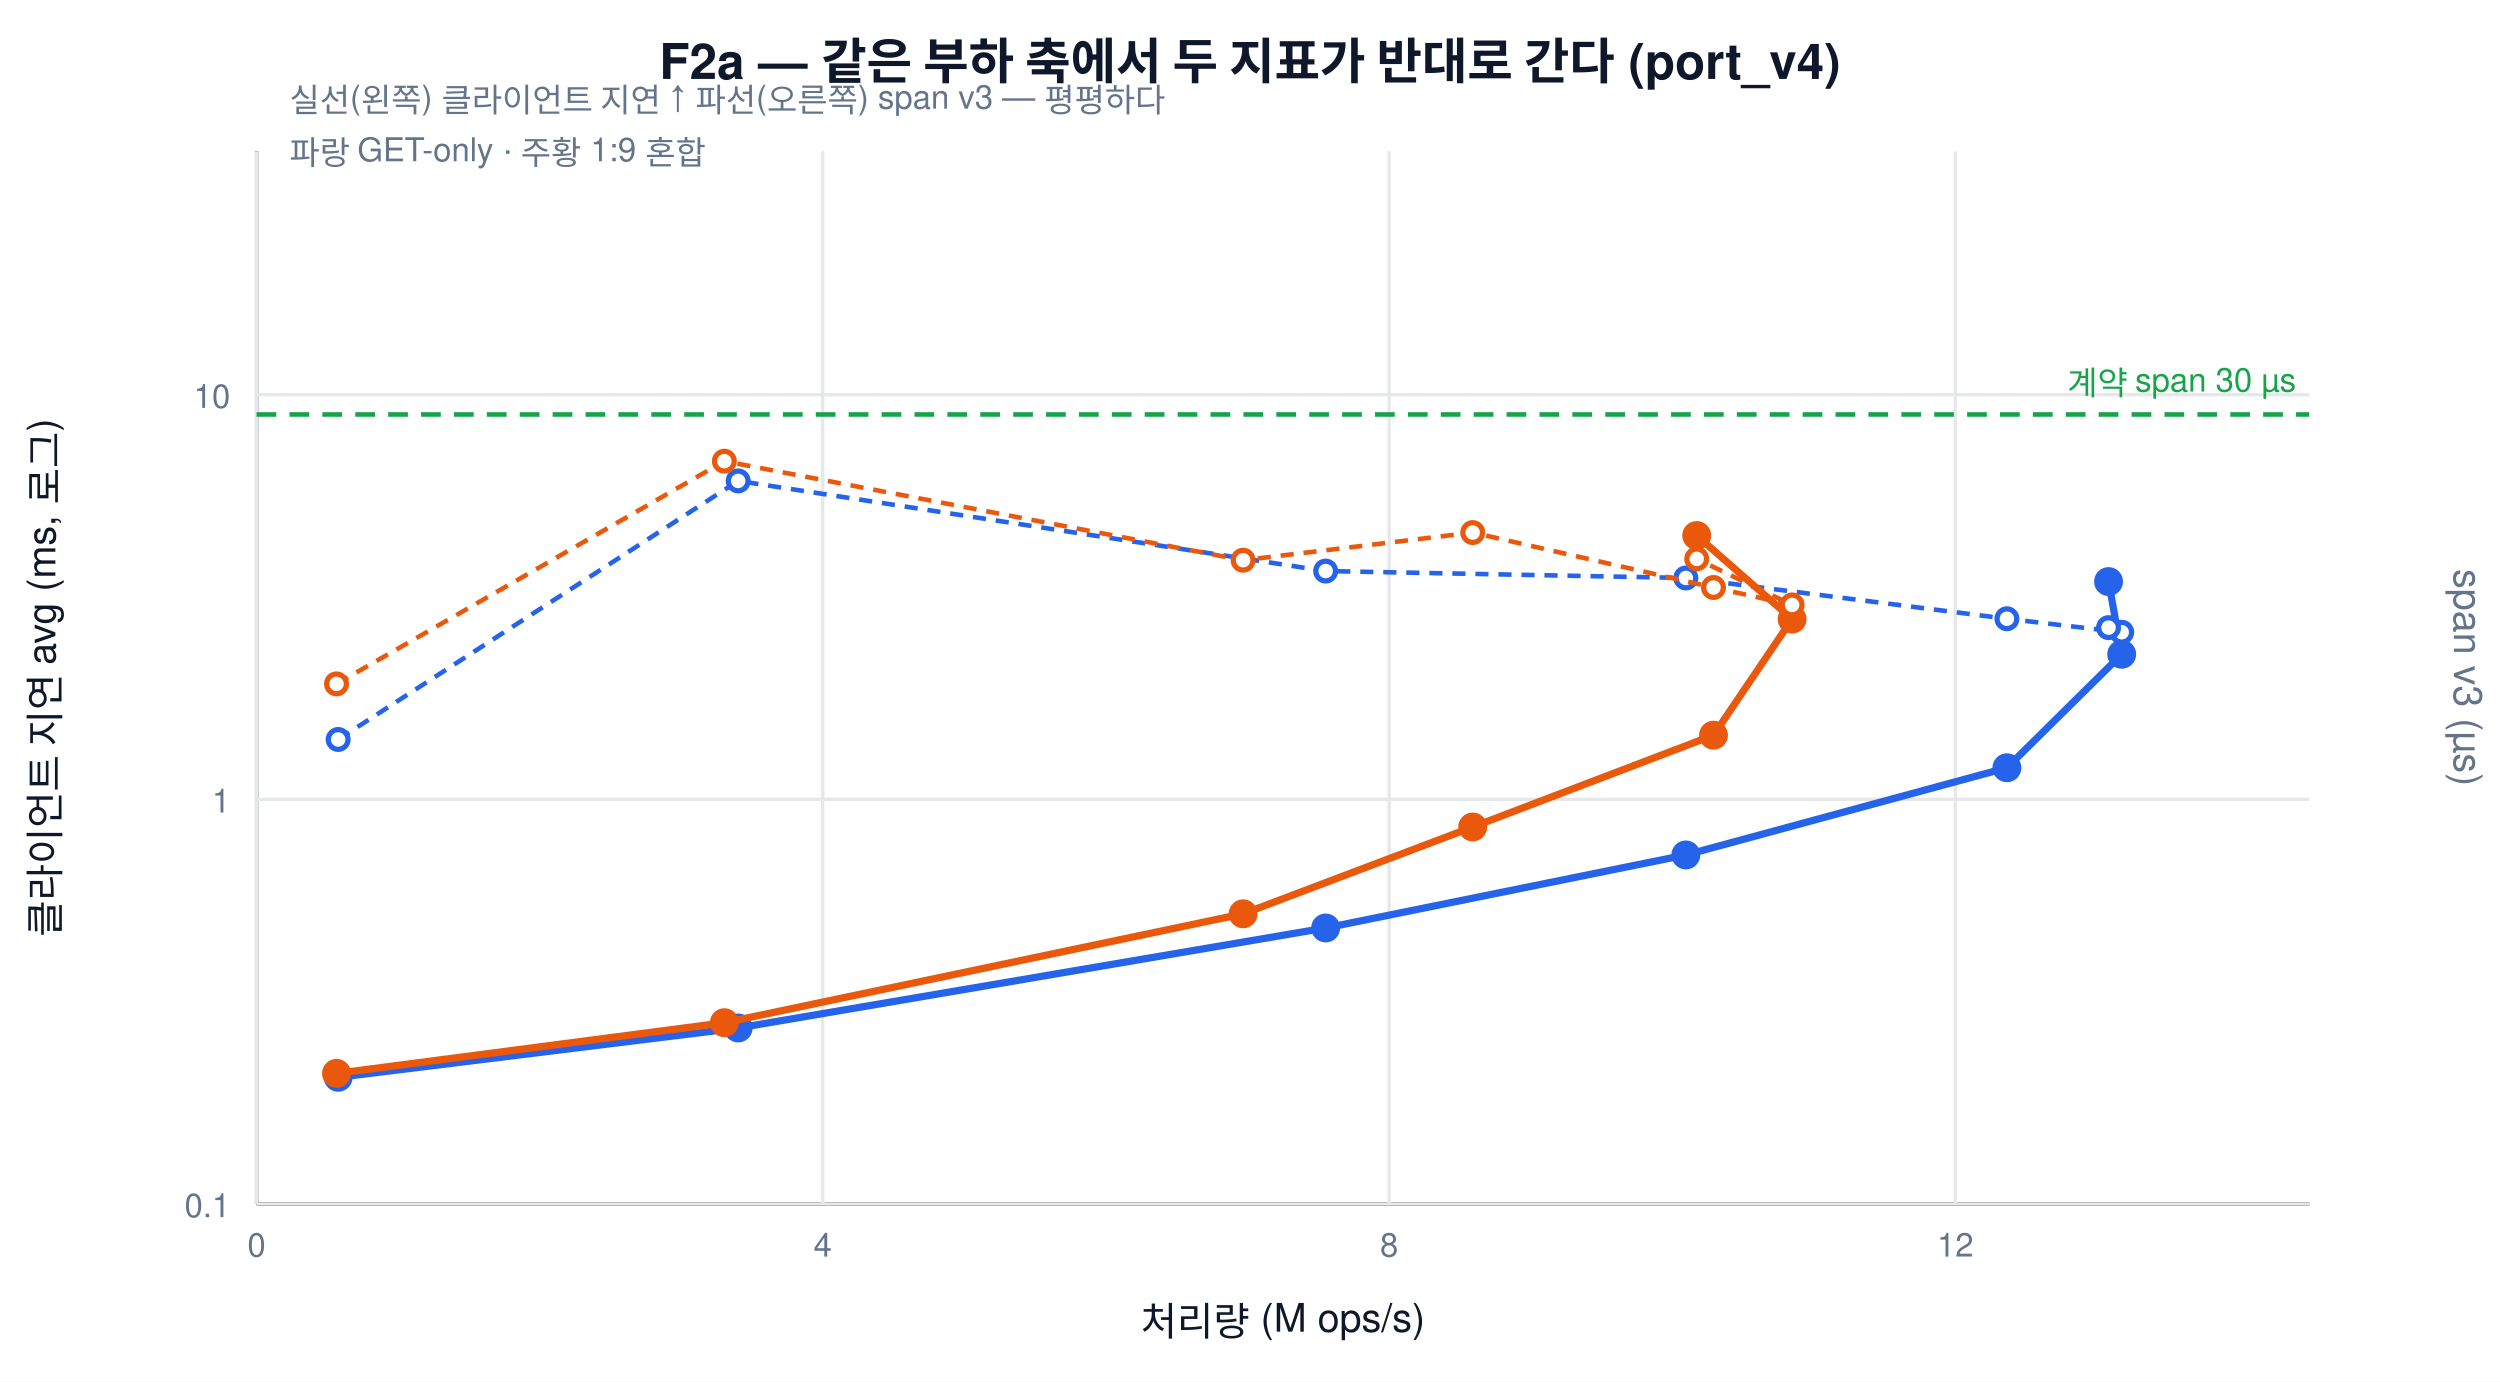
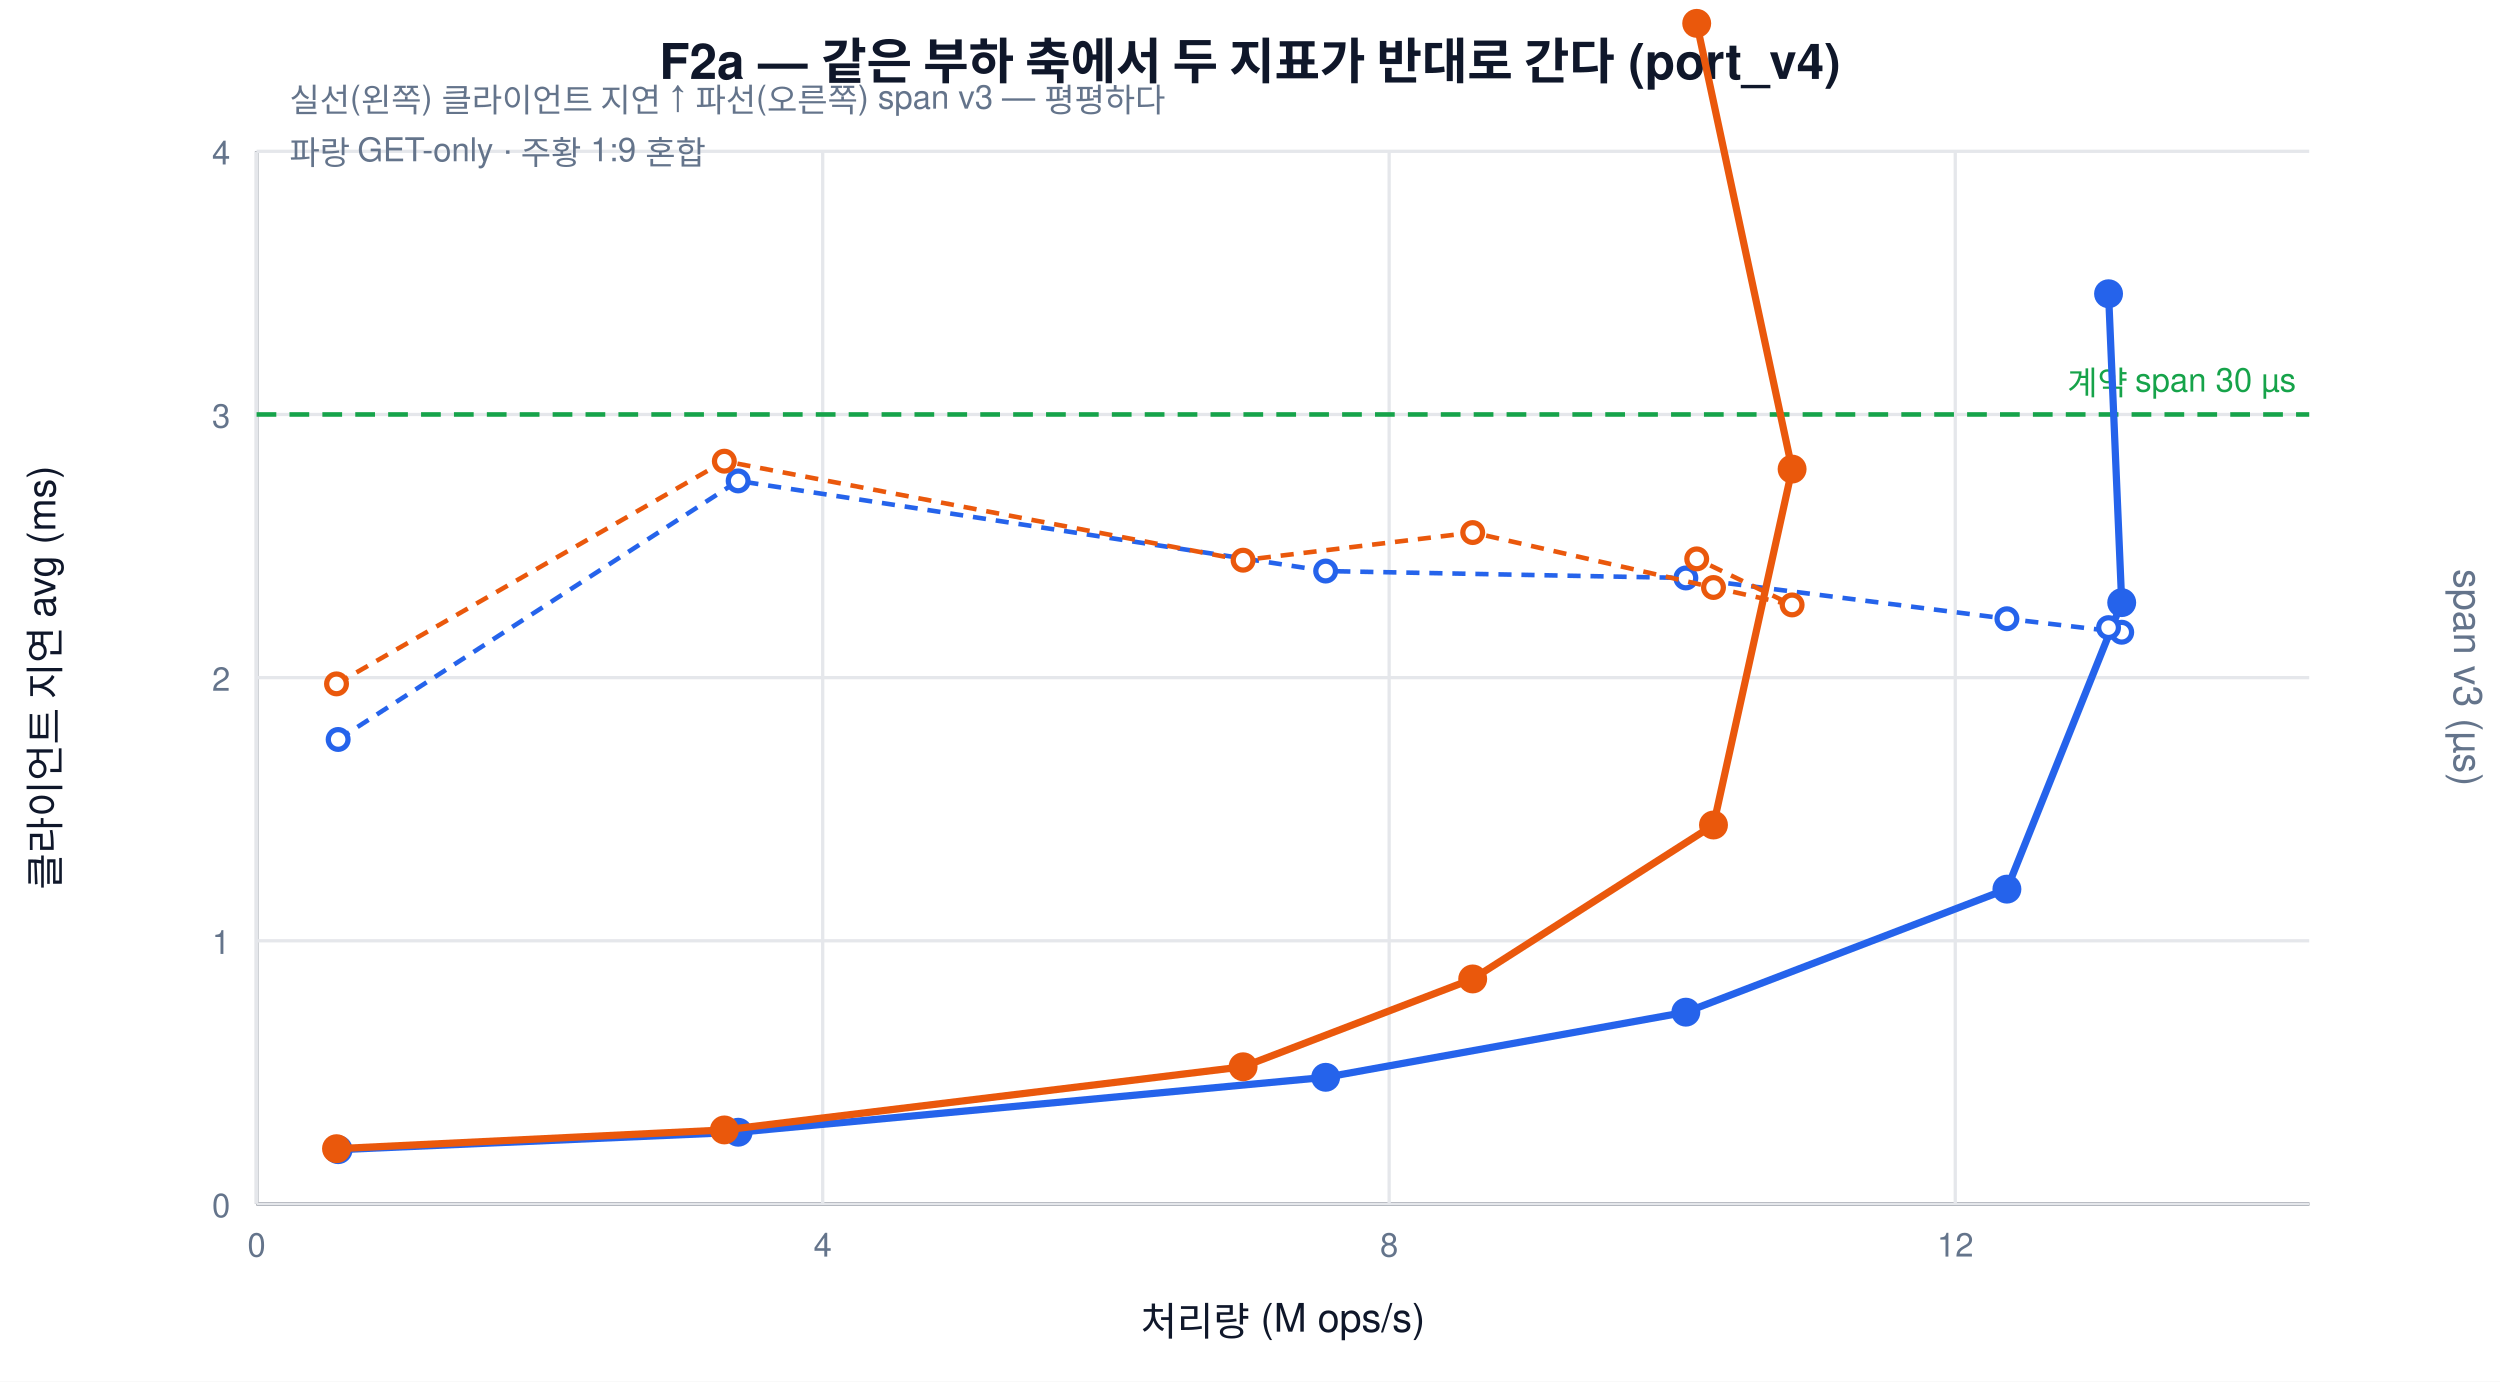
<svg xmlns="http://www.w3.org/2000/svg" width="760" height="420" viewBox="0 0 760 420" font-family="Helvetica,Arial,sans-serif">
  <rect width="760" height="420" fill="white" />
  <text x="380.0" y="24.0" font-size="15" fill="#0f172a" text-anchor="middle" font-weight="600">F2a — 같은 부하 축에서 두 지표가 반대로 간다 (port_v4)</text>
  <line x1="78.0" y1="366.0" x2="702.0" y2="366.0" stroke="#0f172a" stroke-width="1" />
  <line x1="78.0" y1="46.0" x2="78.0" y2="366.0" stroke="#0f172a" stroke-width="1" />
  <text x="390.0" y="406.0" font-size="12" fill="#0f172a" text-anchor="middle" font-weight="400">처리량 (M ops/s)</text>
-   <text x="18" y="206.0" font-size="12" fill="#0f172a" text-anchor="middle" transform="rotate(-90 18 206.0)">클라이언트 지연 avg (ms, 로그)</text>
+   <text x="18" y="206.0" font-size="12" fill="#0f172a" text-anchor="middle" transform="rotate(-90 18 206.0)">클라이언트 지연 avg (ms)</text>
  <text x="746" y="206.0" font-size="12" fill="#64748b" text-anchor="middle" transform="rotate(90 746 206.0)">span v3 (µs)</text>
  <line x1="78.0" y1="366.0" x2="702.0" y2="366.0" stroke="#e5e7eb" stroke-width="1" />
-   <text x="70.0" y="370.0" font-size="10" fill="#64748b" text-anchor="end" font-weight="400">0.1</text>
-   <line x1="78.0" y1="243.0" x2="702.0" y2="243.0" stroke="#e5e7eb" stroke-width="1" />
-   <text x="70.0" y="247.0" font-size="10" fill="#64748b" text-anchor="end" font-weight="400">1</text>
-   <line x1="78.0" y1="120.0" x2="702.0" y2="120.0" stroke="#e5e7eb" stroke-width="1" />
-   <text x="70.0" y="124.0" font-size="10" fill="#64748b" text-anchor="end" font-weight="400">10</text>
+   <text x="70.0" y="370.0" font-size="10" fill="#64748b" text-anchor="end" font-weight="400">0</text>
+   <line x1="78.0" y1="286.0" x2="702.0" y2="286.0" stroke="#e5e7eb" stroke-width="1" />
+   <text x="70.0" y="290.0" font-size="10" fill="#64748b" text-anchor="end" font-weight="400">1</text>
+   <line x1="78.0" y1="206.0" x2="702.0" y2="206.0" stroke="#e5e7eb" stroke-width="1" />
+   <text x="70.0" y="210.0" font-size="10" fill="#64748b" text-anchor="end" font-weight="400">2</text>
+   <line x1="78.0" y1="126.0" x2="702.0" y2="126.0" stroke="#e5e7eb" stroke-width="1" />
+   <text x="70.0" y="130.0" font-size="10" fill="#64748b" text-anchor="end" font-weight="400">3</text>
+   <line x1="78.0" y1="46.0" x2="702.0" y2="46.0" stroke="#e5e7eb" stroke-width="1" />
+   <text x="70.0" y="50.0" font-size="10" fill="#64748b" text-anchor="end" font-weight="400">4</text>
  <line x1="78.0" y1="46.0" x2="78.0" y2="366.0" stroke="#e5e7eb" stroke-width="1" />
  <text x="78.0" y="382.0" font-size="10" fill="#64748b" text-anchor="middle" font-weight="400">0</text>
  <line x1="250.1" y1="46.0" x2="250.1" y2="366.0" stroke="#e5e7eb" stroke-width="1" />
  <text x="250.1" y="382.0" font-size="10" fill="#64748b" text-anchor="middle" font-weight="400">4</text>
  <line x1="422.3" y1="46.0" x2="422.3" y2="366.0" stroke="#e5e7eb" stroke-width="1" />
  <text x="422.3" y="382.0" font-size="10" fill="#64748b" text-anchor="middle" font-weight="400">8</text>
  <line x1="594.4" y1="46.0" x2="594.4" y2="366.0" stroke="#e5e7eb" stroke-width="1" />
  <text x="594.4" y="382.0" font-size="10" fill="#64748b" text-anchor="middle" font-weight="400">12</text>
  <line x1="78.0" y1="126.0" x2="702.0" y2="126.0" stroke="#16a34a" stroke-width="1.4" stroke-dasharray="6 4" />
  <text x="698.0" y="120.0" font-size="10" fill="#16a34a" text-anchor="end" font-weight="400">계약 span 30 µs</text>
-   <path d="M 102.8,327.5 L 224.4,312.5 L 403.0,282.1 L 512.5,259.9 L 610.1,233.4 L 645.0,198.9 L 641.0,176.8" fill="none" stroke="#2563eb" stroke-width="2.2" />
-   <circle cx="102.8" cy="327.5" r="3.6" fill="#2563eb" stroke="#2563eb" stroke-width="1.6" />
-   <circle cx="224.4" cy="312.5" r="3.6" fill="#2563eb" stroke="#2563eb" stroke-width="1.6" />
-   <circle cx="403.0" cy="282.1" r="3.6" fill="#2563eb" stroke="#2563eb" stroke-width="1.6" />
-   <circle cx="512.5" cy="259.9" r="3.6" fill="#2563eb" stroke="#2563eb" stroke-width="1.6" />
-   <circle cx="610.1" cy="233.4" r="3.6" fill="#2563eb" stroke="#2563eb" stroke-width="1.6" />
-   <circle cx="645.0" cy="198.9" r="3.6" fill="#2563eb" stroke="#2563eb" stroke-width="1.6" />
-   <circle cx="641.0" cy="176.8" r="3.6" fill="#2563eb" stroke="#2563eb" stroke-width="1.6" />
+   <path d="M 102.8,349.5 L 224.4,344.2 L 403.0,327.5 L 512.5,307.7 L 610.1,270.3 L 645.0,183.2 L 641.0,89.3" fill="none" stroke="#2563eb" stroke-width="2.2" />
+   <circle cx="102.8" cy="349.5" r="3.6" fill="#2563eb" stroke="#2563eb" stroke-width="1.6" />
+   <circle cx="224.4" cy="344.2" r="3.6" fill="#2563eb" stroke="#2563eb" stroke-width="1.6" />
+   <circle cx="403.0" cy="327.5" r="3.6" fill="#2563eb" stroke="#2563eb" stroke-width="1.6" />
+   <circle cx="512.5" cy="307.7" r="3.6" fill="#2563eb" stroke="#2563eb" stroke-width="1.6" />
+   <circle cx="610.1" cy="270.3" r="3.6" fill="#2563eb" stroke="#2563eb" stroke-width="1.6" />
+   <circle cx="645.0" cy="183.2" r="3.6" fill="#2563eb" stroke="#2563eb" stroke-width="1.6" />
+   <circle cx="641.0" cy="89.3" r="3.6" fill="#2563eb" stroke="#2563eb" stroke-width="1.6" />
  <path d="M 102.8,224.8 L 224.4,146.2 L 403.0,173.6 L 512.5,175.7 L 610.1,188.1 L 645.0,192.2 L 641.0,190.8" fill="none" stroke="#2563eb" stroke-width="1.4" stroke-dasharray="4 3" />
  <circle cx="102.8" cy="224.8" r="3.0" fill="white" stroke="#2563eb" stroke-width="1.6" />
  <circle cx="224.4" cy="146.2" r="3.0" fill="white" stroke="#2563eb" stroke-width="1.6" />
  <circle cx="403.0" cy="173.6" r="3.0" fill="white" stroke="#2563eb" stroke-width="1.6" />
  <circle cx="512.5" cy="175.7" r="3.0" fill="white" stroke="#2563eb" stroke-width="1.6" />
  <circle cx="610.1" cy="188.1" r="3.0" fill="white" stroke="#2563eb" stroke-width="1.6" />
  <circle cx="645.0" cy="192.2" r="3.0" fill="white" stroke="#2563eb" stroke-width="1.6" />
  <circle cx="641.0" cy="190.8" r="3.0" fill="white" stroke="#2563eb" stroke-width="1.6" />
-   <path d="M 102.3,326.3 L 220.2,310.9 L 377.9,277.8 L 447.7,251.4 L 520.9,223.5 L 544.8,188.2 L 515.8,162.8" fill="none" stroke="#ea580c" stroke-width="2.2" />
-   <circle cx="102.3" cy="326.3" r="3.6" fill="#ea580c" stroke="#ea580c" stroke-width="1.6" />
-   <circle cx="220.2" cy="310.9" r="3.6" fill="#ea580c" stroke="#ea580c" stroke-width="1.6" />
-   <circle cx="377.9" cy="277.8" r="3.6" fill="#ea580c" stroke="#ea580c" stroke-width="1.6" />
-   <circle cx="447.7" cy="251.4" r="3.6" fill="#ea580c" stroke="#ea580c" stroke-width="1.6" />
-   <circle cx="520.9" cy="223.5" r="3.6" fill="#ea580c" stroke="#ea580c" stroke-width="1.6" />
-   <circle cx="544.8" cy="188.2" r="3.6" fill="#ea580c" stroke="#ea580c" stroke-width="1.6" />
-   <circle cx="515.8" cy="162.8" r="3.6" fill="#ea580c" stroke="#ea580c" stroke-width="1.6" />
+   <path d="M 102.3,349.2 L 220.2,343.5 L 377.9,324.3 L 447.7,297.6 L 520.9,250.8 L 544.8,142.6 L 515.8,7.1" fill="none" stroke="#ea580c" stroke-width="2.2" />
+   <circle cx="102.3" cy="349.2" r="3.6" fill="#ea580c" stroke="#ea580c" stroke-width="1.6" />
+   <circle cx="220.2" cy="343.5" r="3.6" fill="#ea580c" stroke="#ea580c" stroke-width="1.6" />
+   <circle cx="377.9" cy="324.3" r="3.6" fill="#ea580c" stroke="#ea580c" stroke-width="1.6" />
+   <circle cx="447.7" cy="297.6" r="3.6" fill="#ea580c" stroke="#ea580c" stroke-width="1.6" />
+   <circle cx="520.9" cy="250.8" r="3.6" fill="#ea580c" stroke="#ea580c" stroke-width="1.6" />
+   <circle cx="544.8" cy="142.6" r="3.6" fill="#ea580c" stroke="#ea580c" stroke-width="1.6" />
+   <circle cx="515.8" cy="7.1" r="3.6" fill="#ea580c" stroke="#ea580c" stroke-width="1.6" />
  <path d="M 102.3,207.9 L 220.2,140.2 L 377.9,170.3 L 447.7,161.9 L 520.9,178.6 L 544.8,183.9 L 515.8,169.9" fill="none" stroke="#ea580c" stroke-width="1.4" stroke-dasharray="4 3" />
  <circle cx="102.3" cy="207.9" r="3.0" fill="white" stroke="#ea580c" stroke-width="1.6" />
  <circle cx="220.2" cy="140.2" r="3.0" fill="white" stroke="#ea580c" stroke-width="1.6" />
  <circle cx="377.9" cy="170.3" r="3.0" fill="white" stroke="#ea580c" stroke-width="1.6" />
  <circle cx="447.7" cy="161.9" r="3.0" fill="white" stroke="#ea580c" stroke-width="1.6" />
  <circle cx="520.9" cy="178.6" r="3.0" fill="white" stroke="#ea580c" stroke-width="1.6" />
  <circle cx="544.8" cy="183.9" r="3.0" fill="white" stroke="#ea580c" stroke-width="1.6" />
  <circle cx="515.8" cy="169.9" r="3.0" fill="white" stroke="#ea580c" stroke-width="1.6" />
  <text x="88.0" y="34.0" font-size="10" fill="#64748b" text-anchor="start" font-weight="400">실선(왼쪽) 클라이언트 지연 ↑    파선(오른쪽) span v3 — 평평하다</text>
  <text x="88.0" y="50.0" font-size="10" fill="#64748b" text-anchor="start" font-weight="400">파랑 GET-only · 주황 1:9 혼합</text>
</svg>
